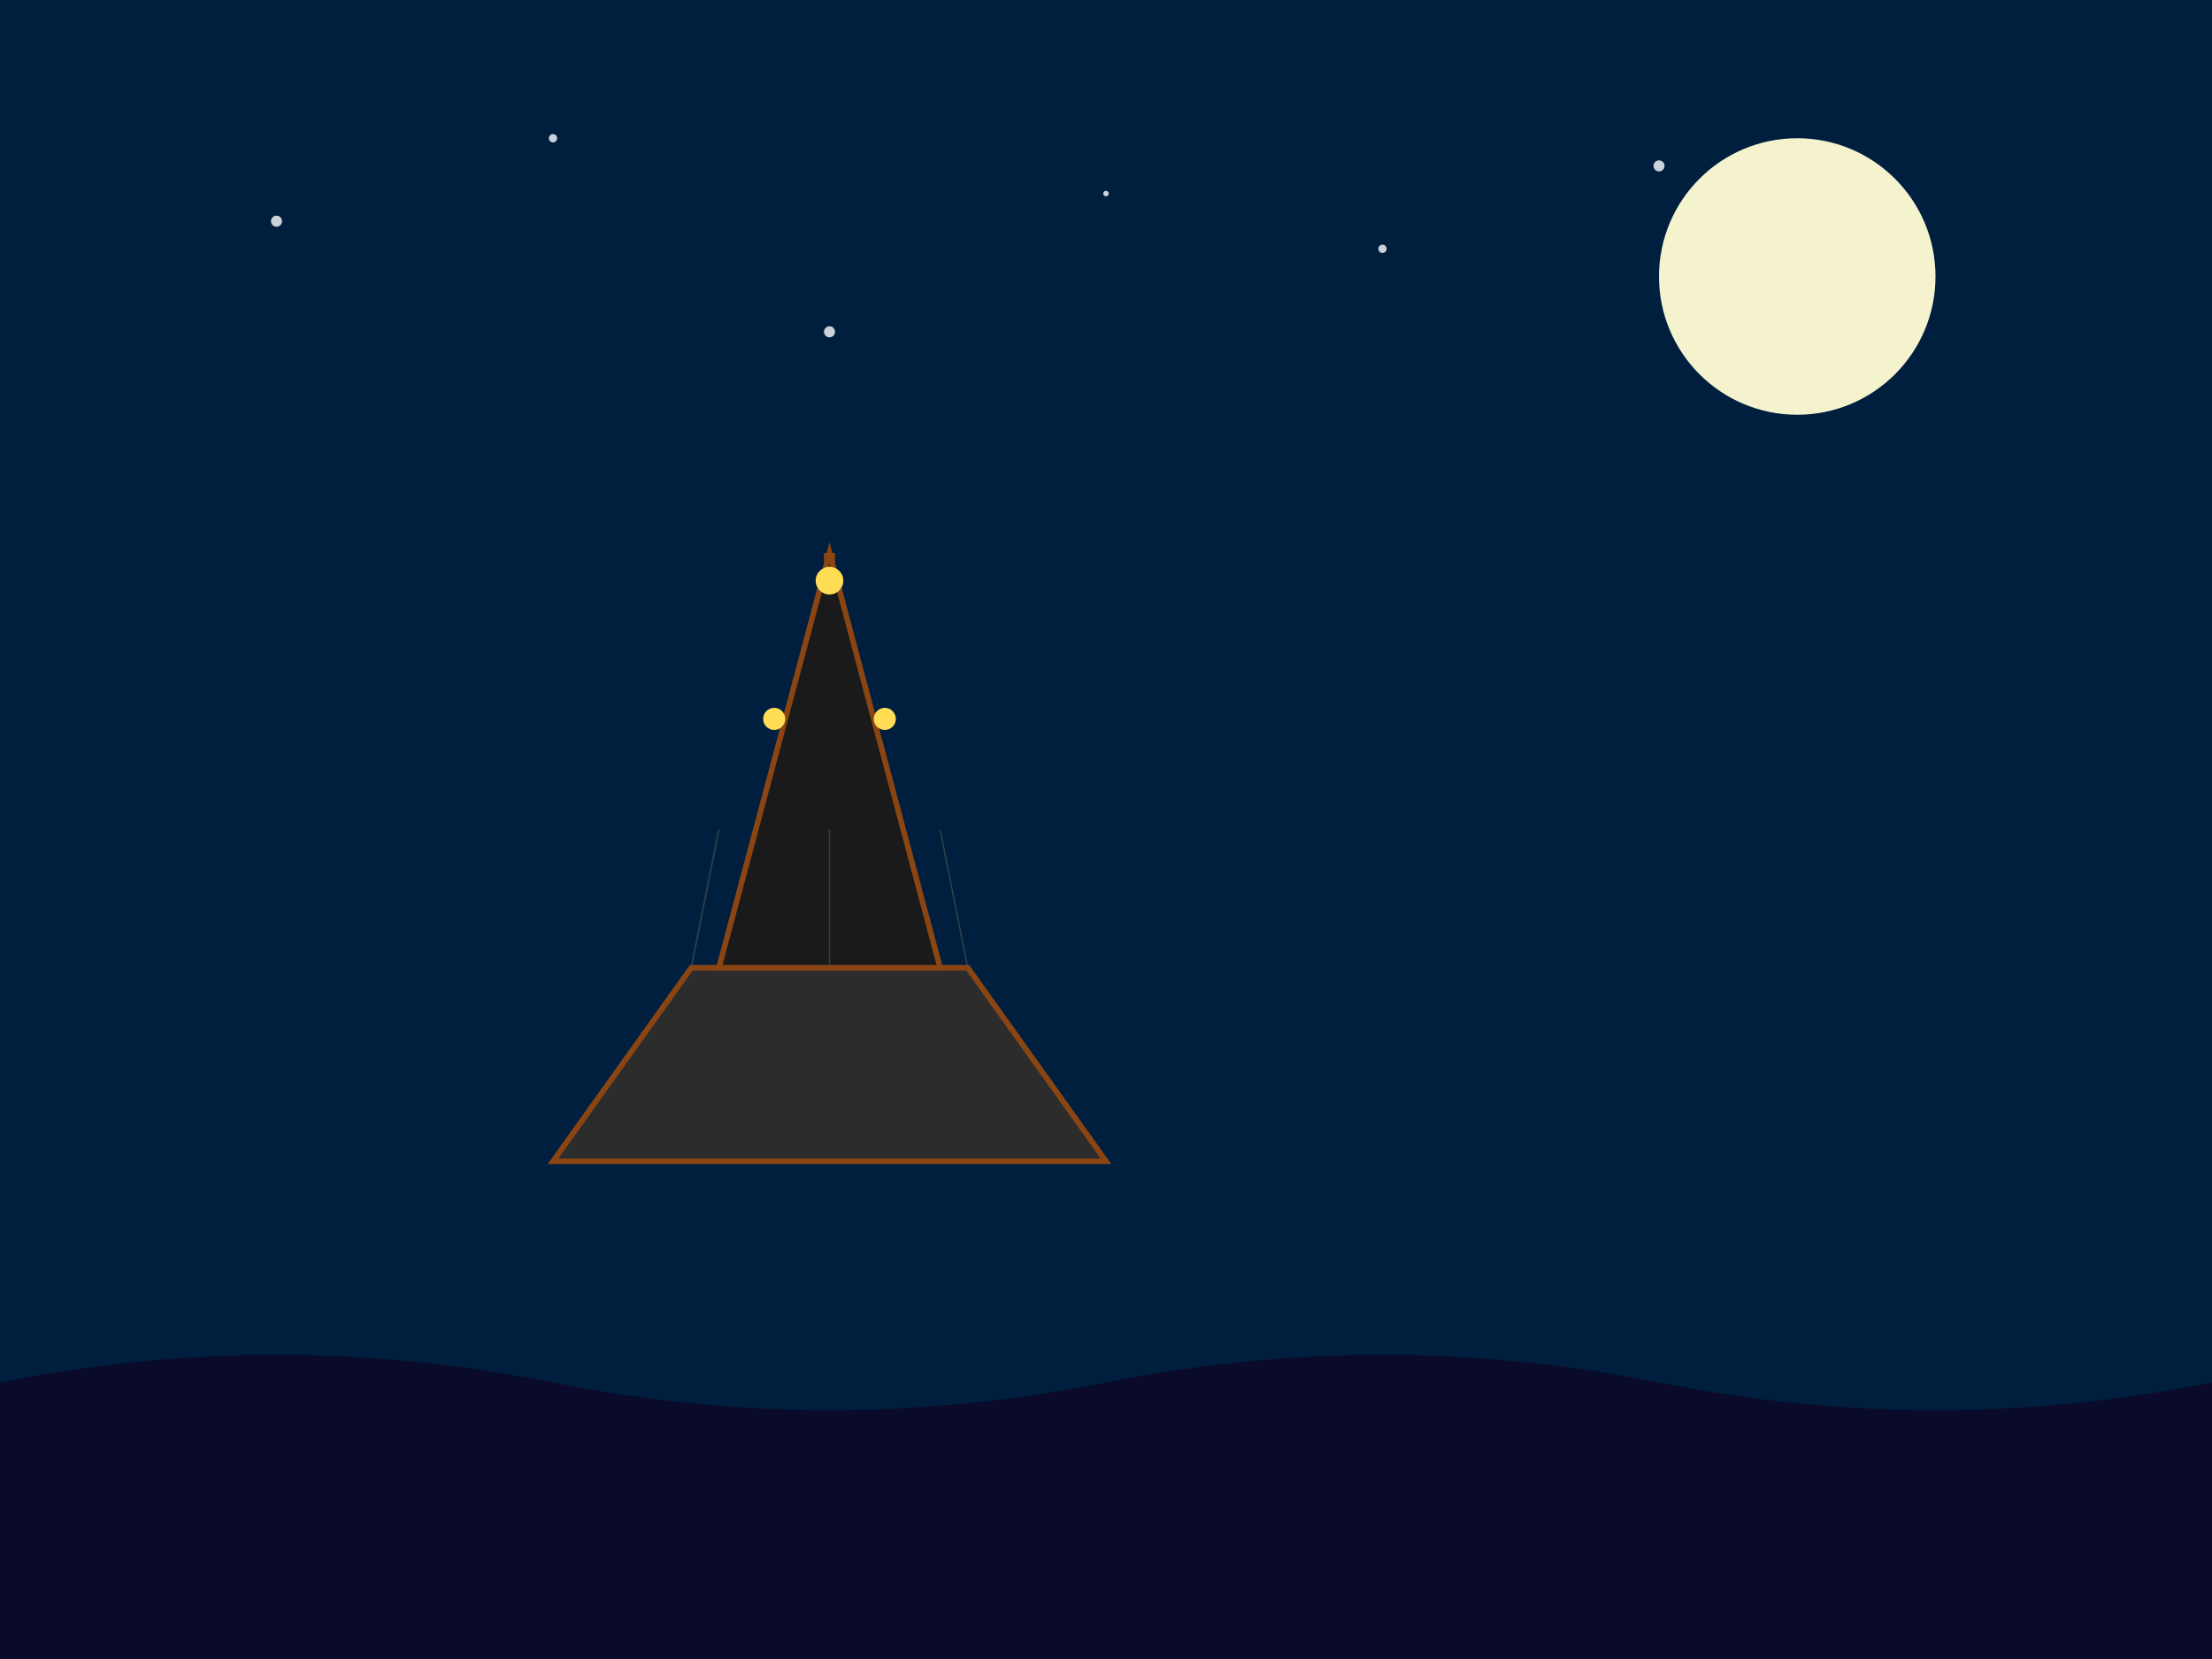
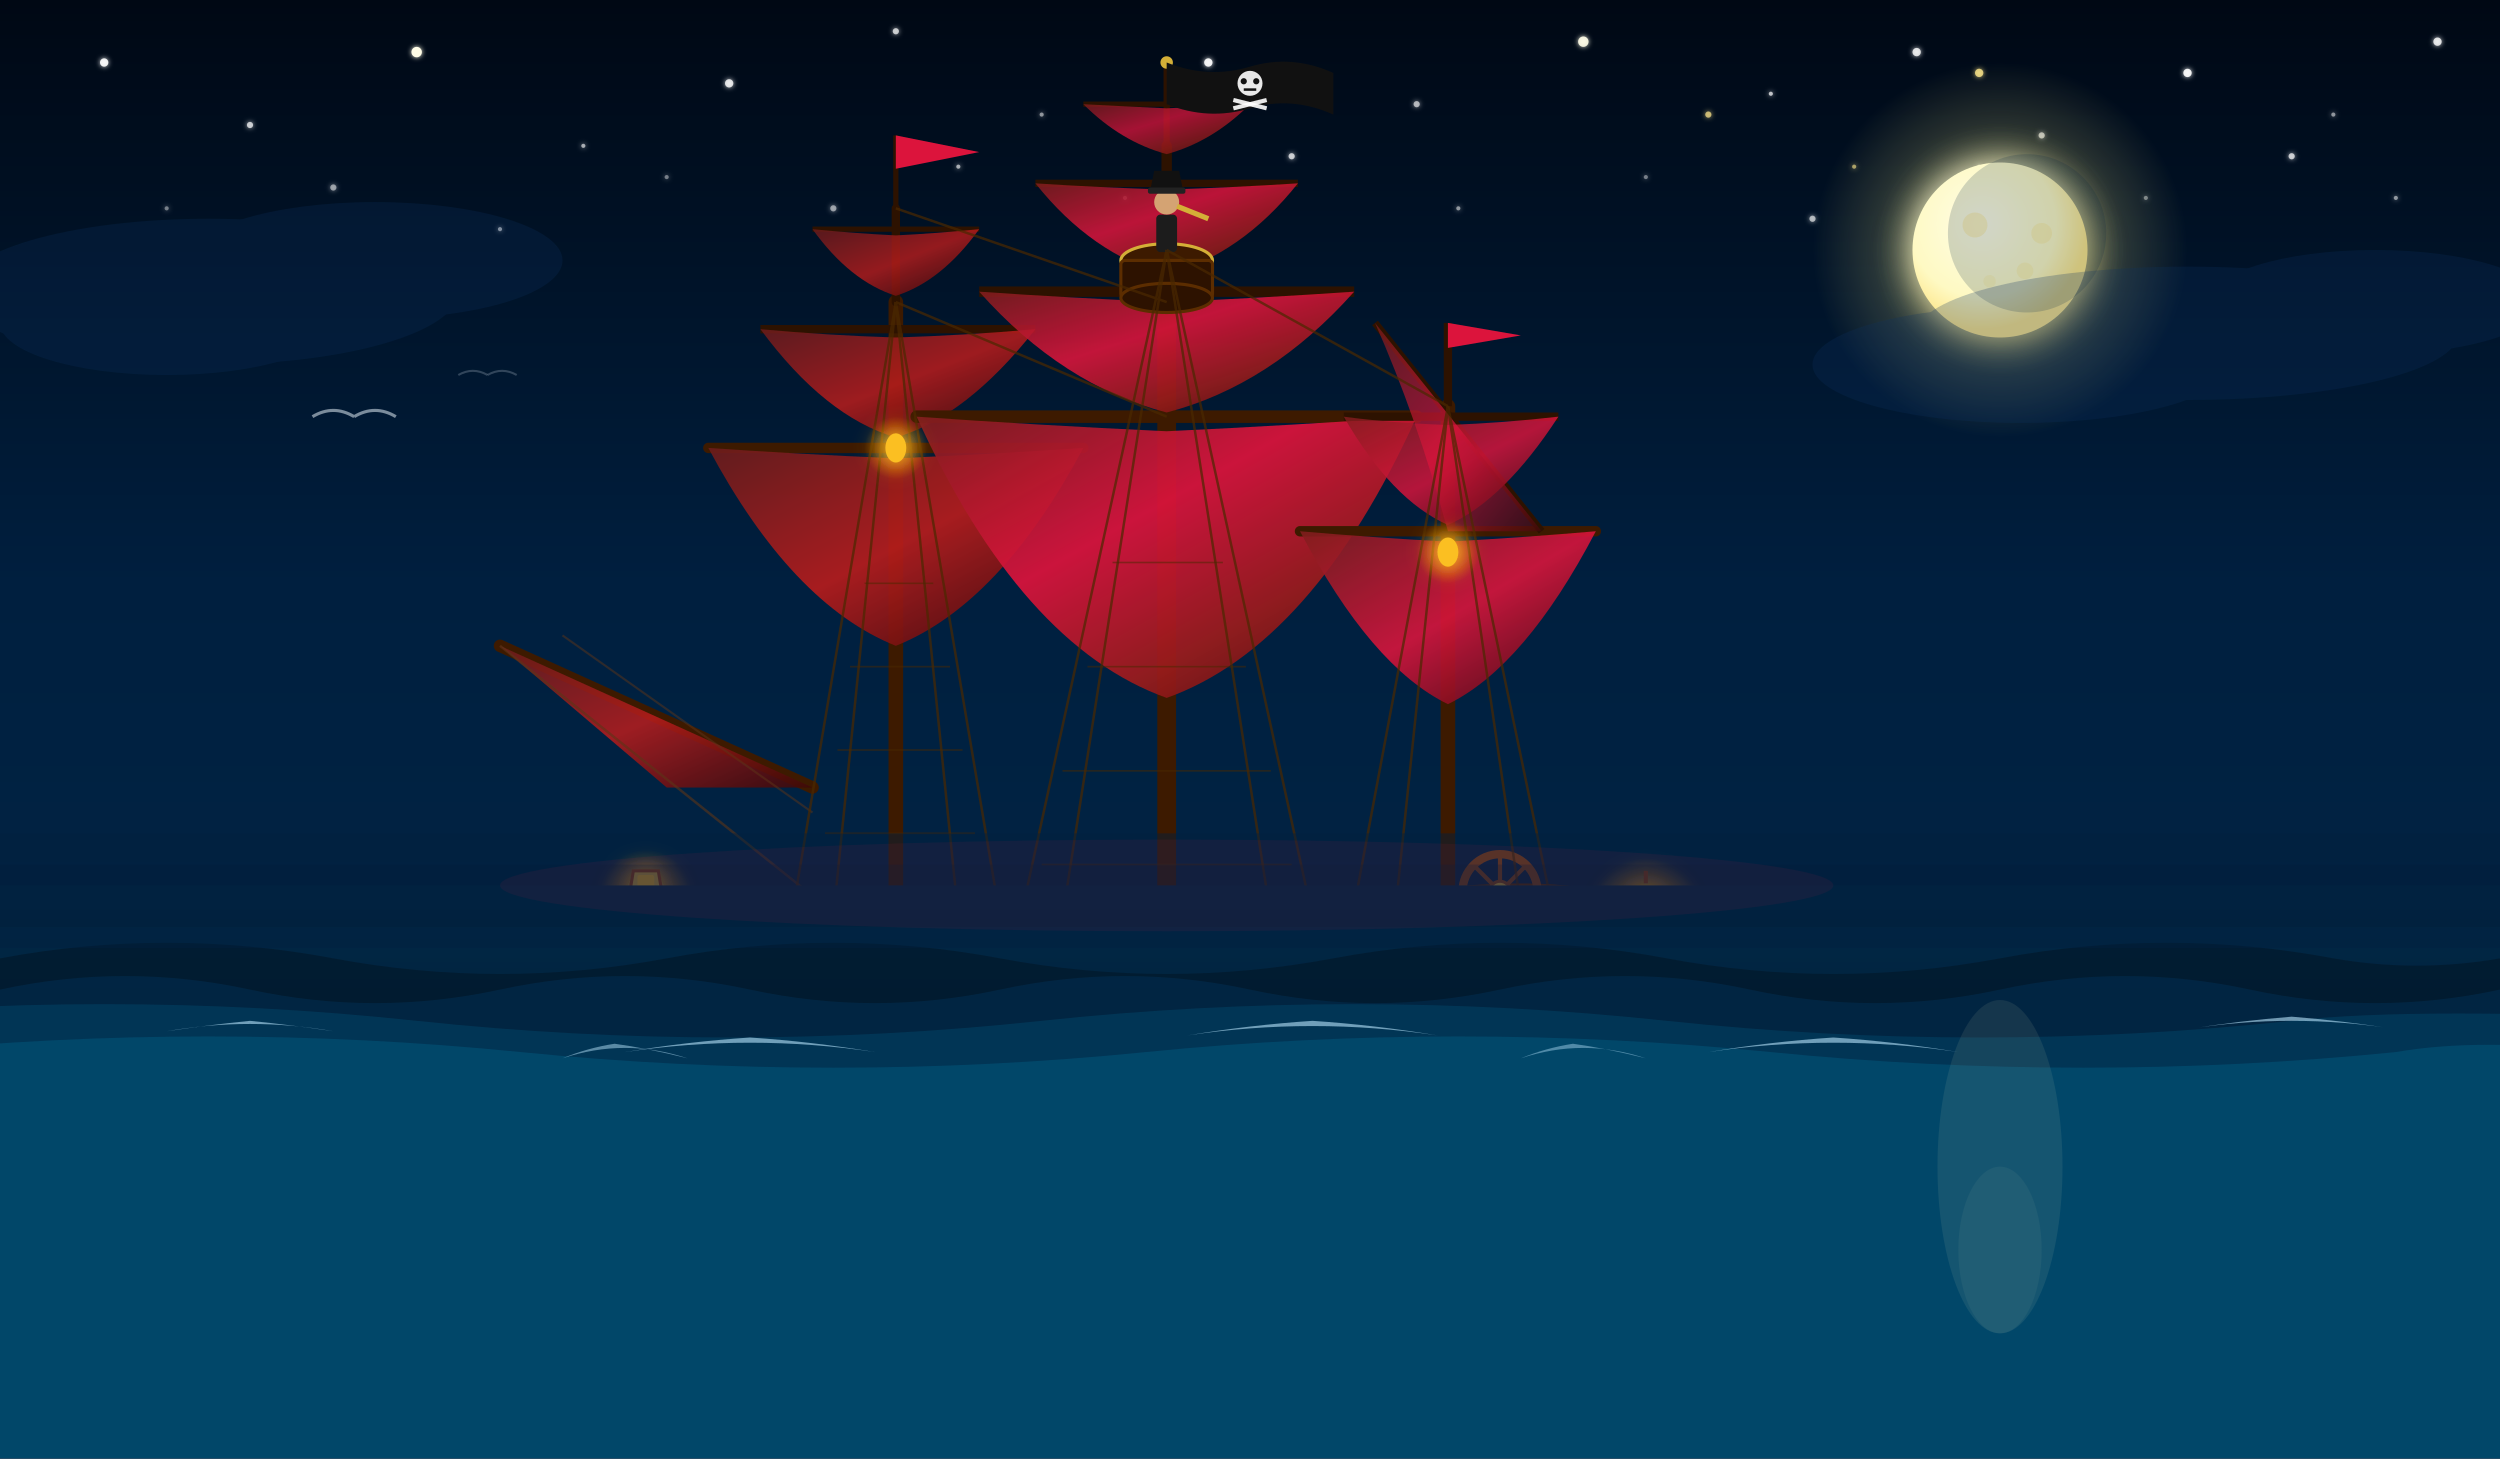
- <svg xmlns="http://www.w3.org/2000/svg" viewBox="0 0 800 600">
-   <rect width="800" height="600" fill="#001f3f" />
-   <circle cx="650" cy="100" r="50" fill="#f5f3ce" />
-   <g fill="#fff" opacity="0.8">
-     <circle cx="100" cy="80" r="2" />
-     <circle cx="200" cy="50" r="1.5" />
-     <circle cx="300" cy="120" r="2" />
-     <circle cx="400" cy="70" r="1" />
-     <circle cx="500" cy="90" r="1.5" />
-     <circle cx="600" cy="60" r="2" />
-   </g>
-   <path d="M0 500 Q100 480 200 500 T400 500 T600 500 T800 500 V600 H0 Z" fill="#0a0a2a" />
-   <path d="M200 420 L250 350 L350 350 L400 420 Z" fill="#2c2c2c" stroke="#8b4513" stroke-width="2" />
-   <line x1="300" y1="350" x2="300" y2="200" stroke="#8b4513" stroke-width="4" />
-   <polygon points="300,200 260,350 340,350" fill="#1a1a1a" stroke="#8b4513" stroke-width="2" />
-   <circle cx="300" cy="210" r="5" fill="#ffdd55" />
-   <circle cx="280" cy="260" r="4" fill="#ffdd55" />
-   <circle cx="320" cy="260" r="4" fill="#ffdd55" />
-   <g stroke="#555" stroke-width="0.5" opacity="0.6">
-     <line x1="250" y1="350" x2="260" y2="300" />
-     <line x1="350" y1="350" x2="340" y2="300" />
-     <line x1="300" y1="350" x2="300" y2="300" />
-   </g>
+ <svg xmlns="http://www.w3.org/2000/svg" viewBox="0 0 1200 700" style="width:100%;height:100%;">
+   <defs>
+     <linearGradient id="skyGrad" x1="0" y1="0" x2="0" y2="1">
+       <stop offset="0%" stop-color="#000814" />
+       <stop offset="40%" stop-color="#001f3f" />
+       <stop offset="100%" stop-color="#022b4a" />
+     </linearGradient>
+     <linearGradient id="oceanGrad" x1="0" y1="0" x2="0" y2="1">
+       <stop offset="0%" stop-color="#012a4a" />
+       <stop offset="60%" stop-color="#011627" />
+       <stop offset="100%" stop-color="#000d1a" />
+     </linearGradient>
+     <radialGradient id="moonGlow" cx="50%" cy="50%" r="50%">
+       <stop offset="0%" stop-color="#fff9c4" stop-opacity="1" />
+       <stop offset="50%" stop-color="#fef08a" stop-opacity="0.8" />
+       <stop offset="100%" stop-color="#fef08a" stop-opacity="0" />
+     </radialGradient>
+     <radialGradient id="moonSurface" cx="40%" cy="35%" r="60%">
+       <stop offset="0%" stop-color="#fffde7" />
+       <stop offset="70%" stop-color="#fef9c3" />
+       <stop offset="100%" stop-color="#fde68a" />
+     </radialGradient>
+     <radialGradient id="lanternGlow" cx="50%" cy="50%" r="50%">
+       <stop offset="0%" stop-color="#fbbf24" stop-opacity="1" />
+       <stop offset="60%" stop-color="#f59e0b" stop-opacity="0.5" />
+       <stop offset="100%" stop-color="#f59e0b" stop-opacity="0" />
+     </radialGradient>
+     <linearGradient id="hullGrad" x1="0" y1="0" x2="1" y2="0">
+       <stop offset="0%" stop-color="#1a0a00" />
+       <stop offset="30%" stop-color="#3d1a00" />
+       <stop offset="60%" stop-color="#2d1200" />
+       <stop offset="100%" stop-color="#1a0800" />
+     </linearGradient>
+     <linearGradient id="deckGrad" x1="0" y1="0" x2="0" y2="1">
+       <stop offset="0%" stop-color="#4a2200" />
+       <stop offset="100%" stop-color="#2d1200" />
+     </linearGradient>
+     <linearGradient id="sailMain" x1="0" y1="0" x2="1" y2="1">
+       <stop offset="0%" stop-color="#7f1d1d" />
+       <stop offset="40%" stop-color="#dc143c" />
+       <stop offset="70%" stop-color="#991b1b" />
+       <stop offset="100%" stop-color="#450a0a" />
+     </linearGradient>
+     <linearGradient id="sailFore" x1="0" y1="0" x2="1" y2="1">
+       <stop offset="0%" stop-color="#6b1c1c" />
+       <stop offset="50%" stop-color="#b91c1c" />
+       <stop offset="100%" stop-color="#3d0808" />
+     </linearGradient>
+     <linearGradient id="sailMizzen" x1="0" y1="0" x2="1" y2="1">
+       <stop offset="0%" stop-color="#7f1d1d" />
+       <stop offset="50%" stop-color="#dc143c" />
+       <stop offset="100%" stop-color="#450a0a" />
+     </linearGradient>
+     <linearGradient id="foamGrad" x1="0" y1="0" x2="0" y2="1">
+       <stop offset="0%" stop-color="#e0f2fe" stop-opacity="0.8" />
+       <stop offset="100%" stop-color="#bae6fd" stop-opacity="0" />
+     </linearGradient>
+     <linearGradient id="cannonGrad" x1="0" y1="0" x2="0" y2="1">
+       <stop offset="0%" stop-color="#4b5563" />
+       <stop offset="50%" stop-color="#1f2937" />
+       <stop offset="100%" stop-color="#111827" />
+     </linearGradient>
+     <linearGradient id="reflectionGrad" x1="0" y1="0" x2="0" y2="1">
+       <stop offset="0%" stop-color="#dc143c" stop-opacity="0.25" />
+       <stop offset="100%" stop-color="#dc143c" stop-opacity="0" />
+     </linearGradient>
+     <clipPath id="oceanClip">
+       <rect x="0" y="420" width="1200" height="280" />
+     </clipPath>
+     <filter id="shadowFilter" x="-10%" y="-10%" width="120%" height="130%">
+       <feDropShadow dx="4" dy="8" stdDeviation="6" flood-color="#000" flood-opacity="0.7" />
+     </filter>
+     <filter id="glowFilter" x="-50%" y="-50%" width="200%" height="200%">
+       <feGaussianBlur in="SourceGraphic" stdDeviation="4" result="blur" />
+       <feMerge>
+         <feMergeNode in="blur" />
+         <feMergeNode in="SourceGraphic" />
+       </feMerge>
+     </filter>
+     <filter id="moonFilter" x="-40%" y="-40%" width="180%" height="180%">
+       <feGaussianBlur in="SourceGraphic" stdDeviation="8" result="blur" />
+       <feMerge>
+         <feMergeNode in="blur" />
+         <feMergeNode in="SourceGraphic" />
+       </feMerge>
+     </filter>
+     <filter id="starGlow">
+       <feGaussianBlur stdDeviation="1.2" result="blur" />
+       <feMerge>
+         <feMergeNode in="blur" />
+         <feMergeNode in="SourceGraphic" />
+       </feMerge>
+     </filter>
+     <filter id="smokeFilter">
+       <feTurbulence type="turbulence" baseFrequency="0.05" numOctaves="3" result="noise" />
+       <feDisplacementMap in="SourceGraphic" in2="noise" scale="8" xChannelSelector="R" yChannelSelector="G" />
+     </filter>
+   </defs>
+   <rect width="1200" height="700" fill="url(#skyGrad)" />
+   <g id="stars" filter="url(#starGlow)">
+     <circle cx="50" cy="30" r="2" fill="#fff" opacity="0.9">
+       <animate attributeName="opacity" values="0.9;0.3;0.9" dur="2.1s" repeatCount="indefinite" />
+     </circle>
+     <circle cx="120" cy="60" r="1.5" fill="#fff" opacity="0.7">
+       <animate attributeName="opacity" values="0.7;0.2;0.7" dur="3.4s" repeatCount="indefinite" />
+     </circle>
+     <circle cx="200" cy="25" r="2.5" fill="#fffde7" opacity="1">
+       <animate attributeName="opacity" values="1;0.4;1" dur="1.8s" repeatCount="indefinite" />
+     </circle>
+     <circle cx="280" cy="70" r="1" fill="#fff" opacity="0.6">
+       <animate attributeName="opacity" values="0.6;0.1;0.6" dur="4.2s" repeatCount="indefinite" />
+     </circle>
+     <circle cx="350" cy="40" r="2" fill="#fff" opacity="0.8">
+       <animate attributeName="opacity" values="0.8;0.3;0.8" dur="2.7s" repeatCount="indefinite" />
+     </circle>
+     <circle cx="430" cy="15" r="1.5" fill="#fff" opacity="0.7" />
+     <circle cx="500" cy="55" r="1" fill="#fff" opacity="0.5">
+       <animate attributeName="opacity" values="0.5;0.9;0.5" dur="3.1s" repeatCount="indefinite" />
+     </circle>
+     <circle cx="580" cy="30" r="2" fill="#fff" opacity="0.9" />
+     <circle cx="680" cy="50" r="1.5" fill="#fff" opacity="0.6" />
+     <circle cx="760" cy="20" r="2.5" fill="#fffde7" opacity="0.9">
+       <animate attributeName="opacity" values="0.9;0.5;0.9" dur="2.3s" repeatCount="indefinite" />
+     </circle>
+     <circle cx="850" cy="45" r="1" fill="#fff" opacity="0.7" />
+     <circle cx="920" cy="25" r="2" fill="#fff" opacity="0.8" />
+     <circle cx="980" cy="65" r="1.5" fill="#fff" opacity="0.6" />
+     <circle cx="1050" cy="35" r="2" fill="#fff" opacity="0.9" />
+     <circle cx="1120" cy="55" r="1" fill="#fff" opacity="0.5" />
+     <circle cx="1170" cy="20" r="2" fill="#fff" opacity="0.8" />
+     <circle cx="80" cy="100" r="1" fill="#fff" opacity="0.4" />
+     <circle cx="160" cy="90" r="1.5" fill="#fff" opacity="0.5" />
+     <circle cx="240" cy="110" r="1" fill="#fff" opacity="0.6" />
+     <circle cx="320" cy="85" r="1" fill="#fff" opacity="0.4" />
+     <circle cx="400" cy="100" r="1.5" fill="#fff" opacity="0.5" />
+     <circle cx="460" cy="80" r="1" fill="#fff" opacity="0.6" />
+     <circle cx="540" cy="95" r="1" fill="#fff" opacity="0.4" />
+     <circle cx="620" cy="75" r="1.5" fill="#fff" opacity="0.7" />
+     <circle cx="700" cy="100" r="1" fill="#fff" opacity="0.5" />
+     <circle cx="790" cy="85" r="1" fill="#fff" opacity="0.4" />
+     <circle cx="870" cy="105" r="1.5" fill="#fff" opacity="0.6" />
+     <circle cx="950" cy="80" r="1" fill="#fff" opacity="0.5" />
+     <circle cx="1030" cy="95" r="1" fill="#fff" opacity="0.4" />
+     <circle cx="1100" cy="75" r="1.5" fill="#fff" opacity="0.7" />
+     <circle cx="1150" cy="95" r="1" fill="#fff" opacity="0.5" />
+     <circle cx="820" cy="55" r="1.5" fill="#fde68a" opacity="0.7">
+       <animate attributeName="opacity" values="0.7;1;0.7" dur="2s" repeatCount="indefinite" />
+     </circle>
+     <circle cx="890" cy="80" r="1" fill="#fde68a" opacity="0.6" />
+     <circle cx="950" cy="35" r="2" fill="#fde68a" opacity="0.8">
+       <animate attributeName="opacity" values="0.8;0.4;0.8" dur="3s" repeatCount="indefinite" />
+     </circle>
+     <line x1="300" y1="50" x2="380" y2="80" stroke="#fff" stroke-width="1.5" opacity="0">
+       <animate attributeName="opacity" values="0;0;0;0;0;1;0" dur="8s" repeatCount="indefinite" />
+       <animate attributeName="x1" values="300;350" dur="8s" repeatCount="indefinite" />
+       <animate attributeName="x2" values="380;430" dur="8s" repeatCount="indefinite" />
+     </line>
+   </g>
+   <g id="moon">
+     <circle cx="960" cy="120" r="90" fill="url(#moonGlow)" opacity="0.3">
+       <animate attributeName="opacity" values="0.3;0.5;0.3" dur="5s" repeatCount="indefinite" />
+     </circle>
+     <circle cx="960" cy="120" r="60" fill="url(#moonGlow)" opacity="0.2">
+       <animate attributeName="opacity" values="0.2;0.4;0.2" dur="4s" repeatCount="indefinite" />
+     </circle>
+     <circle cx="960" cy="120" r="42" fill="url(#moonSurface)" filter="url(#moonFilter)" />
+     <circle cx="948" cy="108" r="6" fill="#fde68a" opacity="0.4" />
+     <circle cx="972" cy="130" r="4" fill="#fde68a" opacity="0.3" />
+     <circle cx="955" cy="135" r="3" fill="#fde68a" opacity="0.25" />
+     <circle cx="980" cy="112" r="5" fill="#fde68a" opacity="0.35" />
+     <circle cx="973" cy="112" r="38" fill="#001f3f" opacity="0.18" />
+   </g>
+   <g opacity="0.25" fill="#0a3060">
+     <ellipse cx="100" cy="140" rx="120" ry="35" />
+     <ellipse cx="180" cy="125" rx="90" ry="28" />
+     <ellipse cx="80" cy="155" rx="80" ry="25" />
+     <ellipse cx="1050" cy="160" rx="130" ry="32" />
+     <ellipse cx="1140" cy="145" rx="80" ry="25" />
+     <ellipse cx="970" cy="175" rx="100" ry="28" />
+   </g>
+   <g id="shipGroup">
+     <animateTransform attributeName="transform" type="translate" values="0,0; 0,-6; 0,4; 0,-4; 0,0" dur="5s" repeatCount="indefinite" calcMode="spline" keySplines="0.4 0 0.6 1; 0.4 0 0.6 1; 0.4 0 0.6 1; 0.4 0 0.6 1" />
+     <line x1="390" y1="378" x2="240" y2="310" stroke="#3d1a00" stroke-width="6" stroke-linecap="round" />
+     <polygon points="240,310 320,378 390,378" fill="url(#sailFore)" opacity="0.85">
+       <animateTransform attributeName="transform" type="skewX" values="0;3;0;-2;0" dur="3.2s" repeatCount="indefinite" />
+     </polygon>
+     <line x1="240" y1="310" x2="390" y2="430" stroke="#5c3317" stroke-width="1.2" opacity="0.6" />
+     <line x1="270" y1="305" x2="390" y2="390" stroke="#5c3317" stroke-width="1" opacity="0.5" />
+     <path d="M300 440 Q250 445 220 460 Q190 475 200 490 L220 520 Q300 545 500 548 Q680 548 760 530 L780 510 Q790 495 775 480 Q760 465 730 455 Q700 445 650 440 Z" fill="url(#hullGrad)" stroke="#5c2d00" stroke-width="2" filter="url(#shadowFilter)" />
+     <g stroke="#1a0800" stroke-width="1.2" opacity="0.6">
+       <path d="M215 468 Q500 458 775 468" />
+       <path d="M210 478 Q500 468 780 478" />
+       <path d="M208 488 Q500 478 782 488" />
+       <path d="M210 498 Q500 488 780 498" />
+       <path d="M215 508 Q500 500 775 508" />
+       <path d="M220 518 Q500 512 770 518" />
+     </g>
+     <path d="M220 462 Q500 452 775 462" stroke="#d4af37" stroke-width="2.5" fill="none" opacity="0.8" />
+     <g fill="#0d0600" stroke="#d4af37" stroke-width="1">
+       <rect x="270" y="472" width="22" height="14" rx="3" />
+       <rect x="315" y="470" width="22" height="14" rx="3" />
+       <rect x="360" y="470" width="22" height="14" rx="3" />
+       <rect x="405" y="470" width="22" height="14" rx="3" />
+       <rect x="450" y="470" width="22" height="14" rx="3" />
+       <rect x="495" y="470" width="22" height="14" rx="3" />
+       <rect x="545" y="470" width="22" height="14" rx="3" />
+       <rect x="590" y="470" width="22" height="14" rx="3" />
+       <rect x="635" y="470" width="22" height="14" rx="3" />
+       <rect x="678" y="472" width="22" height="14" rx="3" />
+     </g>
+     <g fill="url(#cannonGrad)" stroke="#374151" stroke-width="1">
+       <rect x="254" y="474" width="20" height="8" rx="2" />
+       <rect x="298" y="472" width="20" height="8" rx="2" />
+       <rect x="344" y="472" width="20" height="8" rx="2" />
+       <rect x="390" y="472" width="20" height="8" rx="2" />
+       <rect x="436" y="472" width="20" height="8" rx="2" />
+       <rect x="482" y="472" width="20" height="8" rx="2" />
+       <rect x="528" y="472" width="20" height="8" rx="2" />
+       <rect x="574" y="472" width="20" height="8" rx="2" />
+       <rect x="618" y="472" width="20" height="8" rx="2" />
+       <rect x="662" y="474" width="20" height="8" rx="2" />
+     </g>
+     <path d="M300 440 Q270 450 240 470 Q230 460 250 445 Q270 430 300 440 Z" fill="#d4af37" />
+     <path d="M240 465 Q225 455 215 470 Q225 480 240 475 Z" fill="#b45309" />
+     <circle cx="222" cy="468" r="3" fill="#dc143c" />
+     <path d="M760 440 Q790 445 800 460 Q810 475 800 490 L780 510" fill="#3d1a00" stroke="#d4af37" stroke-width="2" />
+     <g fill="#fbbf24" opacity="0.6">
+       <ellipse cx="765" cy="462" rx="8" ry="10" />
+       <ellipse cx="748" cy="460" rx="7" ry="9" />
+       <ellipse cx="731" cy="460" rx="7" ry="9" />
+     </g>
+     <g fill="none" stroke="#fbbf24" stroke-width="1" opacity="0.4">
+       <ellipse cx="765" cy="462" rx="8" ry="10" />
+       <ellipse cx="748" cy="460" rx="7" ry="9" />
+       <ellipse cx="731" cy="460" rx="7" ry="9" />
+     </g>
+     <path d="M295 440 Q500 428 750 440 L750 455 Q500 443 295 455 Z" fill="url(#deckGrad)" stroke="#5c2d00" stroke-width="1.5" />
+     <g stroke="#2d1200" stroke-width="1" opacity="0.5">
+       <line x1="320" y1="441" x2="320" y2="454" />
+       <line x1="360" y1="439" x2="360" y2="452" />
+       <line x1="400" y1="437" x2="400" y2="450" />
+       <line x1="440" y1="436" x2="440" y2="449" />
+       <line x1="480" y1="435" x2="480" y2="448" />
+       <line x1="520" y1="434" x2="520" y2="447" />
+       <line x1="560" y1="434" x2="560" y2="447" />
+       <line x1="600" y1="435" x2="600" y2="448" />
+       <line x1="640" y1="436" x2="640" y2="449" />
+       <line x1="680" y1="437" x2="680" y2="450" />
+       <line x1="720" y1="438" x2="720" y2="451" />
+     </g>
+     <path d="M680 428 Q750 420 780 432 L780 440 Q750 432 680 440 Z" fill="#3d1500" stroke="#5c2d00" stroke-width="1.5" />
+     <g id="helm" transform="translate(720, 428)">
+       <animateTransform attributeName="transform" type="rotate" values="0 720 428; 15 720 428; 0 720 428; -10 720 428; 0 720 428" dur="12s" repeatCount="indefinite" additive="sum" />
+       <circle cx="0" cy="0" r="18" fill="none" stroke="#8b4513" stroke-width="4" />
+       <g stroke="#8b4513" stroke-width="2">
+         <line x1="0" y1="-18" x2="0" y2="18" />
+         <line x1="-18" y1="0" x2="18" y2="0" />
+         <line x1="-13" y1="-13" x2="13" y2="13" />
+         <line x1="13" y1="-13" x2="-13" y2="13" />
+       </g>
+       <circle cx="0" cy="0" r="5" fill="#d4af37" stroke="#8b4513" stroke-width="1.5" />
+     </g>
+     <g transform="translate(350, 436)">
+       <path d="M0 0 Q-5 10 -3 20 Q-1 30 0 40" stroke="#6b7280" stroke-width="2" fill="none" stroke-dasharray="3,3" />
+       <line x1="0" y1="40" x2="0" y2="70" stroke="#4b5563" stroke-width="4" stroke-linecap="round" />
+       <line x1="-12" y1="46" x2="12" y2="46" stroke="#4b5563" stroke-width="3" stroke-linecap="round" />
+       <path d="M0 70 Q-15 80 -18 90" stroke="#4b5563" stroke-width="3.5" fill="none" stroke-linecap="round" />
+       <path d="M0 70 Q15 80 18 90" stroke="#4b5563" stroke-width="3.5" fill="none" stroke-linecap="round" />
+       <circle cx="0" cy="38" r="6" fill="none" stroke="#4b5563" stroke-width="3" />
+     </g>
+     <line x1="430" y1="440" x2="430" y2="145" stroke="#3d1a00" stroke-width="7" stroke-linecap="round" />
+     <line x1="430" y1="145" x2="430" y2="100" stroke="#2d1200" stroke-width="4" stroke-linecap="round" />
+     <line x1="430" y1="100" x2="430" y2="65" stroke="#2d1200" stroke-width="2.5" />
+     <line x1="340" y1="215" x2="520" y2="215" stroke="#3d1a00" stroke-width="5" stroke-linecap="round" />
+     <line x1="365" y1="158" x2="497" y2="158" stroke="#2d1200" stroke-width="4" />
+     <line x1="390" y1="110" x2="470" y2="110" stroke="#2d1200" stroke-width="2.5" />
+     <path d="M340 215 Q380 290 430 310 Q480 290 520 215 Q476 218 430 220 Q383 218 340 215 Z" fill="url(#sailFore)" opacity="0.9">
+       <animate attributeName="d" values="         M340 215 Q380 290 430 310 Q480 290 520 215 Q476 218 430 220 Q383 218 340 215 Z;         M340 215 Q388 295 430 312 Q472 295 520 215 Q476 218 430 222 Q383 218 340 215 Z;         M340 215 Q374 286 430 308 Q486 286 520 215 Q476 218 430 218 Q383 218 340 215 Z;         M340 215 Q380 290 430 310 Q480 290 520 215 Q476 218 430 220 Q383 218 340 215 Z" dur="3s" repeatCount="indefinite" calcMode="spline" keySplines="0.4 0 0.6 1;0.4 0 0.6 1;0.4 0 0.6 1" />
+     </path>
+     <path d="M365 158 Q396 200 430 210 Q464 200 497 158 Q463 161 430 162 Q397 161 365 158 Z" fill="url(#sailFore)" opacity="0.85">
+       <animate attributeName="d" values="         M365 158 Q396 200 430 210 Q464 200 497 158 Q463 161 430 162 Q397 161 365 158 Z;         M365 158 Q400 205 430 213 Q460 205 497 158 Q463 161 430 164 Q397 161 365 158 Z;         M365 158 Q392 196 430 208 Q468 196 497 158 Q463 161 430 160 Q397 161 365 158 Z;         M365 158 Q396 200 430 210 Q464 200 497 158 Q463 161 430 162 Q397 161 365 158 Z" dur="2.8s" repeatCount="indefinite" />
+     </path>
+     <path d="M390 110 Q408 135 430 142 Q452 135 470 110 Q450 112 430 113 Q410 112 390 110 Z" fill="url(#sailFore)" opacity="0.8">
+       <animate attributeName="d" values="         M390 110 Q408 135 430 142 Q452 135 470 110 Q450 112 430 113 Q410 112 390 110 Z;         M390 110 Q410 138 430 144 Q450 138 470 110 Q450 112 430 115 Q410 112 390 110 Z;         M390 110 Q406 132 430 140 Q454 132 470 110 Q450 112 430 111 Q410 112 390 110 Z;         M390 110 Q408 135 430 142 Q452 135 470 110 Q450 112 430 113 Q410 112 390 110 Z" dur="2.5s" repeatCount="indefinite" />
+     </path>
+     <line x1="560" y1="440" x2="560" y2="120" stroke="#3d1a00" stroke-width="9" stroke-linecap="round" />
+     <line x1="560" y1="120" x2="560" y2="70" stroke="#2d1200" stroke-width="5" stroke-linecap="round" />
+     <line x1="560" y1="70" x2="560" y2="30" stroke="#2d1200" stroke-width="3" />
+     <line x1="440" y1="200" x2="680" y2="200" stroke="#3d1a00" stroke-width="6" stroke-linecap="round" />
+     <line x1="470" y1="140" x2="650" y2="140" stroke="#2d1200" stroke-width="5" />
+     <line x1="497" y1="88" x2="623" y2="88" stroke="#2d1200" stroke-width="3.5" />
+     <line x1="520" y1="50" x2="600" y2="50" stroke="#2d1200" stroke-width="2.5" />
+     <path d="M440 200 Q490 310 560 335 Q630 310 680 200 Q623 204 560 207 Q496 204 440 200 Z" fill="url(#sailMain)" opacity="0.92">
+       <animate attributeName="d" values="         M440 200 Q490 310 560 335 Q630 310 680 200 Q623 204 560 207 Q496 204 440 200 Z;         M440 200 Q498 318 560 340 Q622 318 680 200 Q623 204 560 210 Q496 204 440 200 Z;         M440 200 Q482 305 560 330 Q638 305 680 200 Q623 204 560 204 Q496 204 440 200 Z;         M440 200 Q490 310 560 335 Q630 310 680 200 Q623 204 560 207 Q496 204 440 200 Z" dur="3.5s" repeatCount="indefinite" calcMode="spline" keySplines="0.4 0 0.6 1;0.4 0 0.6 1;0.4 0 0.6 1" />
+     </path>
+     <path d="M470 140 Q510 185 560 198 Q610 185 650 140 Q606 143 560 145 Q513 143 470 140 Z" fill="url(#sailMain)" opacity="0.88">
+       <animate attributeName="d" values="         M470 140 Q510 185 560 198 Q610 185 650 140 Q606 143 560 145 Q513 143 470 140 Z;         M470 140 Q515 190 560 202 Q605 190 650 140 Q606 143 560 148 Q513 143 470 140 Z;         M470 140 Q506 181 560 195 Q614 181 650 140 Q606 143 560 142 Q513 143 470 140 Z;         M470 140 Q510 185 560 198 Q610 185 650 140 Q606 143 560 145 Q513 143 470 140 Z" dur="3.1s" repeatCount="indefinite" />
+     </path>
+     <path d="M497 88 Q524 122 560 132 Q596 122 623 88 Q592 90 560 91 Q527 90 497 88 Z" fill="url(#sailMain)" opacity="0.85">
+       <animate attributeName="d" values="         M497 88 Q524 122 560 132 Q596 122 623 88 Q592 90 560 91 Q527 90 497 88 Z;         M497 88 Q527 126 560 135 Q593 126 623 88 Q592 90 560 94 Q527 90 497 88 Z;         M497 88 Q521 119 560 129 Q599 119 623 88 Q592 90 560 88 Q527 90 497 88 Z;         M497 88 Q524 122 560 132 Q596 122 623 88 Q592 90 560 91 Q527 90 497 88 Z" dur="2.7s" repeatCount="indefinite" />
+     </path>
+     <path d="M520 50 Q538 68 560 74 Q582 68 600 50 Q581 51 560 52 Q538 51 520 50 Z" fill="url(#sailMain)" opacity="0.75">
+       <animate attributeName="d" values="         M520 50 Q538 68 560 74 Q582 68 600 50 Q581 51 560 52 Q538 51 520 50 Z;         M520 50 Q540 70 560 76 Q580 70 600 50 Q581 51 560 54 Q538 51 520 50 Z;         M520 50 Q536 66 560 72 Q584 66 600 50 Q581 51 560 50 Q538 51 520 50 Z;         M520 50 Q538 68 560 74 Q582 68 600 50 Q581 51 560 52 Q538 51 520 50 Z" dur="2.3s" repeatCount="indefinite" />
+     </path>
+     <g id="crowsNest" transform="translate(560, 125)">
+       <ellipse cx="0" cy="0" rx="22" ry="8" fill="#3d1a00" stroke="#d4af37" stroke-width="1.5" />
+       <rect x="-22" y="0" width="44" height="18" rx="2" fill="#2d1200" stroke="#5c2d00" stroke-width="1.5" />
+       <ellipse cx="0" cy="18" rx="22" ry="7" fill="#2d1200" stroke="#5c2d00" stroke-width="1.5" />
+       <rect x="-5" y="-22" width="10" height="18" rx="2" fill="#1c1c1c" />
+       <circle cx="0" cy="-28" r="6" fill="#d4a373" />
+       <path d="M-8 -33 L8 -33 L6 -43 L-6 -43 Z" fill="#111" />
+       <rect x="-9" y="-35" width="18" height="3" rx="1" fill="#222" />
+       <line x1="5" y1="-26" x2="20" y2="-20" stroke="#d4af37" stroke-width="2.5" />
+     </g>
+     <line x1="695" y1="435" x2="695" y2="195" stroke="#3d1a00" stroke-width="7" stroke-linecap="round" />
+     <line x1="695" y1="195" x2="695" y2="155" stroke="#2d1200" stroke-width="4" />
+     <line x1="624" y1="255" x2="766" y2="255" stroke="#3d1a00" stroke-width="5" stroke-linecap="round" />
+     <line x1="645" y1="200" x2="748" y2="200" stroke="#2d1200" stroke-width="4" />
+     <line x1="660" y1="155" x2="740" y2="255" stroke="#2d1200" stroke-width="3.5" />
+     <path d="M624 255 Q658 320 695 338 Q732 320 766 255 Q731 258 695 260 Q658 258 624 255 Z" fill="url(#sailMizzen)" opacity="0.88">
+       <animate attributeName="d" values="         M624 255 Q658 320 695 338 Q732 320 766 255 Q731 258 695 260 Q658 258 624 255 Z;         M624 255 Q662 326 695 342 Q728 326 766 255 Q731 258 695 262 Q658 258 624 255 Z;         M624 255 Q654 315 695 334 Q736 315 766 255 Q731 258 695 257 Q658 258 624 255 Z;         M624 255 Q658 320 695 338 Q732 320 766 255 Q731 258 695 260 Q658 258 624 255 Z" dur="3.3s" repeatCount="indefinite" />
+     </path>
+     <path d="M645 200 Q668 240 695 252 Q722 240 748 200 Q722 203 695 204 Q667 203 645 200 Z" fill="url(#sailMizzen)" opacity="0.82">
+       <animate attributeName="d" values="         M645 200 Q668 240 695 252 Q722 240 748 200 Q722 203 695 204 Q667 203 645 200 Z;         M645 200 Q671 244 695 255 Q719 244 748 200 Q722 203 695 207 Q667 203 645 200 Z;         M645 200 Q665 237 695 249 Q725 237 748 200 Q722 203 695 201 Q667 203 645 200 Z;         M645 200 Q668 240 695 252 Q722 240 748 200 Q722 203 695 204 Q667 203 645 200 Z" dur="2.9s" repeatCount="indefinite" />
+     </path>
+     <path d="M660 155 Q680 200 695 255 L740 255 Z" fill="url(#sailMizzen)" opacity="0.7">
+       <animate attributeName="d" values="         M660 155 Q680 200 695 255 L740 255 Z;         M660 155 Q684 204 695 258 L740 255 Z;         M660 155 Q676 197 695 252 L740 255 Z;         M660 155 Q680 200 695 255 L740 255 Z" dur="2.6s" repeatCount="indefinite" />
+     </path>
+     <g stroke="#4a2800" stroke-width="1.2" opacity="0.7">
+       <line x1="430" y1="145" x2="380" y2="440" />
+       <line x1="430" y1="145" x2="400" y2="440" />
+       <line x1="430" y1="145" x2="460" y2="440" />
+       <line x1="430" y1="145" x2="480" y2="440" />
+       <line x1="560" y1="120" x2="490" y2="440" />
+       <line x1="560" y1="120" x2="510" y2="440" />
+       <line x1="560" y1="120" x2="610" y2="440" />
+       <line x1="560" y1="120" x2="630" y2="440" />
+       <line x1="695" y1="195" x2="650" y2="435" />
+       <line x1="695" y1="195" x2="670" y2="435" />
+       <line x1="695" y1="195" x2="730" y2="435" />
+       <line x1="695" y1="195" x2="745" y2="435" />
+       <line x1="430" y1="145" x2="560" y2="200" />
+       <line x1="560" y1="120" x2="695" y2="195" />
+       <line x1="430" y1="100" x2="560" y2="145" />
+     </g>
+     <g stroke="#4a2800" stroke-width="0.8" opacity="0.5">
+       <line x1="415" y1="280" x2="448" y2="280" />
+       <line x1="408" y1="320" x2="456" y2="320" />
+       <line x1="402" y1="360" x2="462" y2="360" />
+       <line x1="396" y1="400" x2="468" y2="400" />
+       <line x1="534" y1="270" x2="587" y2="270" />
+       <line x1="522" y1="320" x2="598" y2="320" />
+       <line x1="510" y1="370" x2="610" y2="370" />
+       <line x1="500" y1="415" x2="620" y2="415" />
+     </g>
+     <g transform="translate(560, 30)">
+       <circle cx="0" cy="0" r="3" fill="#d4af37" />
+       <path id="flagPath" d="M0 0 Q20 8 40 2 Q60 -4 80 5 L80 25 Q60 16 40 22 Q20 28 0 20 Z" fill="#111111">
+         <animate attributeName="d" values="           M0 0 Q20 8 40 2 Q60 -4 80 5 L80 25 Q60 16 40 22 Q20 28 0 20 Z;           M0 0 Q20 -5 40 3 Q60 10 80 2 L80 22 Q60 30 40 23 Q20 15 0 20 Z;           M0 0 Q20 10 40 0 Q60 -8 80 6 L80 26 Q60 14 40 20 Q20 30 0 20 Z;           M0 0 Q20 8 40 2 Q60 -4 80 5 L80 25 Q60 16 40 22 Q20 28 0 20 Z" dur="2s" repeatCount="indefinite" />
+       </path>
+       <circle cx="40" cy="10" r="6" fill="#fff" opacity="0.9" />
+       <circle cx="37" cy="9" r="1.5" fill="#111" />
+       <circle cx="43" cy="9" r="1.5" fill="#111" />
+       <path d="M37 13 L43 13" stroke="#111" stroke-width="1.2" fill="none" />
+       <line x1="32" y1="18" x2="48" y2="22" stroke="#fff" stroke-width="2" opacity="0.9" />
+       <line x1="48" y1="18" x2="32" y2="22" stroke="#fff" stroke-width="2" opacity="0.9" />
+     </g>
+     <g transform="translate(430, 65)">
+       <path d="M0 0 L40 8 L0 16 Z" fill="#dc143c">
+         <animate attributeName="d" values="           M0 0 L40 8 L0 16 Z;           M0 0 Q20 3 40 10 L0 16 Z;           M0 0 Q20 12 40 6 L0 16 Z;           M0 0 L40 8 L0 16 Z" dur="1.8s" repeatCount="indefinite" />
+       </path>
+     </g>
+     <g transform="translate(695, 155)">
+       <path d="M0 0 L35 6 L0 12 Z" fill="#dc143c">
+         <animate attributeName="d" values="           M0 0 L35 6 L0 12 Z;           M0 0 Q18 2 35 8 L0 12 Z;           M0 0 Q18 10 35 4 L0 12 Z;           M0 0 L35 6 L0 12 Z" dur="1.6s" repeatCount="indefinite" />
+       </path>
+     </g>
+     <g id="sternLantern" transform="translate(790, 440)" filter="url(#glowFilter)">
+       <circle cx="0" cy="0" r="28" fill="url(#lanternGlow)" opacity="0.6">
+         <animate attributeName="opacity" values="0.6;1;0.4;0.9;0.6" dur="1.7s" repeatCount="indefinite" />
+       </circle>
+       <path d="M-7 -14 L7 -14 L10 0 L7 14 L-7 14 L-10 0 Z" fill="#d4af37" stroke="#92400e" stroke-width="1.5" />
+       <rect x="-5" y="-12" width="10" height="24" rx="1" fill="#fbbf24" opacity="0.8">
+         <animate attributeName="opacity" values="0.8;1;0.5;1;0.8" dur="1.7s" repeatCount="indefinite" />
+       </rect>
+       <line x1="0" y1="-16" x2="0" y2="-22" stroke="#92400e" stroke-width="2" />
+     </g>
+     <g transform="translate(310, 430)" filter="url(#glowFilter)">
+       <circle cx="0" cy="0" r="22" fill="url(#lanternGlow)" opacity="0.5">
+         <animate attributeName="opacity" values="0.5;0.9;0.3;0.8;0.5" dur="2.1s" repeatCount="indefinite" />
+       </circle>
+       <path d="M-6 -12 L6 -12 L8 0 L6 12 L-6 12 L-8 0 Z" fill="#d4af37" stroke="#92400e" stroke-width="1.5" />
+       <rect x="-4" y="-10" width="8" height="20" rx="1" fill="#fbbf24" opacity="0.8">
+         <animate attributeName="opacity" values="0.8;1;0.5;1;0.8" dur="2.1s" repeatCount="indefinite" />
+       </rect>
+     </g>
+     <g transform="translate(430, 215)" filter="url(#glowFilter)">
+       <circle cx="0" cy="0" r="15" fill="url(#lanternGlow)" opacity="0.5">
+         <animate attributeName="opacity" values="0.5;0.9;0.3;0.7;0.5" dur="1.9s" repeatCount="indefinite" />
+       </circle>
+       <ellipse cx="0" cy="0" rx="5" ry="7" fill="#fbbf24" />
+     </g>
+     <g transform="translate(695, 265)" filter="url(#glowFilter)">
+       <circle cx="0" cy="0" r="15" fill="url(#lanternGlow)" opacity="0.5">
+         <animate attributeName="opacity" values="0.5;0.8;0.4;0.9;0.5" dur="2.3s" repeatCount="indefinite" />
+       </circle>
+       <ellipse cx="0" cy="0" rx="5" ry="7" fill="#fbbf24" />
+     </g>
+     <g fill="none" stroke="#5c3317" stroke-width="1.5" opacity="0.7">
+       <ellipse cx="480" cy="438" rx="10" ry="5" />
+       <ellipse cx="480" cy="436" rx="7" ry="3.5" />
+       <ellipse cx="620" cy="438" rx="10" ry="5" />
+       <ellipse cx="620" cy="436" rx="7" ry="3.5" />
+     </g>
+     <ellipse cx="560" cy="510" rx="180" ry="25" fill="url(#reflectionGrad)" opacity="0.35">
+       <animate attributeName="rx" values="180;160;185;170;180" dur="4s" repeatCount="indefinite" />
+       <animate attributeName="opacity" values="0.35;0.5;0.25;0.4;0.35" dur="4s" repeatCount="indefinite" />
+     </ellipse>
+     <ellipse cx="430" cy="505" rx="80" ry="12" fill="url(#reflectionGrad)" opacity="0.2">
+       <animate attributeName="opacity" values="0.2;0.35;0.15;0.3;0.2" dur="3.5s" repeatCount="indefinite" />
+     </ellipse>
+   </g>
+   <rect x="0" y="425" width="1200" height="275" fill="url(#oceanGrad)" />
+   <g opacity="0.6">
+     <path d="M0 460 Q80 445 160 460 Q240 475 320 460 Q400 445 480 460 Q560 475 640 460 Q720 445 800 460 Q880 475 960 460 Q1040 445 1120 460 Q1160 467 1200 460 V700 H0 Z" fill="#011627">
+       <animate attributeName="d" values="         M0 460 Q80 445 160 460 Q240 475 320 460 Q400 445 480 460 Q560 475 640 460 Q720 445 800 460 Q880 475 960 460 Q1040 445 1120 460 Q1160 467 1200 460 V700 H0 Z;         M0 465 Q80 450 160 465 Q240 480 320 465 Q400 450 480 465 Q560 480 640 465 Q720 450 800 465 Q880 480 960 465 Q1040 450 1120 465 Q1160 472 1200 465 V700 H0 Z;         M0 460 Q80 445 160 460 Q240 475 320 460 Q400 445 480 460 Q560 475 640 460 Q720 445 800 460 Q880 475 960 460 Q1040 445 1120 460 Q1160 467 1200 460 V700 H0 Z" dur="7s" repeatCount="indefinite" />
+       <animateTransform attributeName="transform" type="translate" values="0,0;-40,0;0,0" dur="7s" repeatCount="indefinite" />
+     </path>
+   </g>
+   <g opacity="0.7">
+     <path d="M0 475 Q60 462 120 475 Q180 488 240 475 Q300 462 360 475 Q420 488 480 475 Q540 462 600 475 Q660 488 720 475 Q780 462 840 475 Q900 488 960 475 Q1020 462 1080 475 Q1140 488 1200 475 V700 H0 Z" fill="#012a4a">
+       <animate attributeName="d" values="         M0 475 Q60 462 120 475 Q180 488 240 475 Q300 462 360 475 Q420 488 480 475 Q540 462 600 475 Q660 488 720 475 Q780 462 840 475 Q900 488 960 475 Q1020 462 1080 475 Q1140 488 1200 475 V700 H0 Z;         M0 480 Q60 467 120 480 Q180 493 240 480 Q300 467 360 480 Q420 493 480 480 Q540 467 600 480 Q660 493 720 480 Q780 467 840 480 Q900 493 960 480 Q1020 467 1080 480 Q1140 493 1200 480 V700 H0 Z;         M0 475 Q60 462 120 475 Q180 488 240 475 Q300 462 360 475 Q420 488 480 475 Q540 462 600 475 Q660 488 720 475 Q780 462 840 475 Q900 488 960 475 Q1020 462 1080 475 Q1140 488 1200 475 V700 H0 Z" dur="5.5s" repeatCount="indefinite" calcMode="spline" keySplines="0.4 0 0.6 1;0.4 0 0.6 1" />
+       <animateTransform attributeName="transform" type="translate" values="0,0;60,0;0,0" dur="5.5s" repeatCount="indefinite" />
+     </path>
+   </g>
+   <path d="M-100 490 Q50 474 200 490 Q350 506 500 490 Q650 474 800 490 Q950 506 1100 490 Q1160 483 1300 490 V700 H-100 Z" fill="#013a5a" opacity="0.8">
+     <animate attributeName="d" values="       M-100 490 Q50 474 200 490 Q350 506 500 490 Q650 474 800 490 Q950 506 1100 490 Q1160 483 1300 490 V700 H-100 Z;       M-100 496 Q50 480 200 496 Q350 512 500 496 Q650 480 800 496 Q950 512 1100 496 Q1160 489 1300 496 V700 H-100 Z;       M-100 490 Q50 474 200 490 Q350 506 500 490 Q650 474 800 490 Q950 506 1100 490 Q1160 483 1300 490 V700 H-100 Z" dur="4.2s" repeatCount="indefinite" calcMode="spline" keySplines="0.4 0 0.6 1;0.4 0 0.6 1" />
+     <animateTransform attributeName="transform" type="translate" values="0,0;-80,0;0,0" dur="4.2s" repeatCount="indefinite" />
+   </path>
+   <path d="M-50 505 Q100 490 250 505 Q400 520 550 505 Q700 490 850 505 Q1000 520 1150 505 Q1190 498 1250 505 V700 H-50 Z" fill="#014d70" opacity="0.75">
+     <animate attributeName="d" values="       M-50 505 Q100 490 250 505 Q400 520 550 505 Q700 490 850 505 Q1000 520 1150 505 Q1190 498 1250 505 V700 H-50 Z;       M-50 512 Q100 497 250 512 Q400 527 550 512 Q700 497 850 512 Q1000 527 1150 512 Q1190 505 1250 512 V700 H-50 Z;       M-50 505 Q100 490 250 505 Q400 520 550 505 Q700 490 850 505 Q1000 520 1150 505 Q1190 498 1250 505 V700 H-50 Z" dur="3.5s" repeatCount="indefinite" calcMode="spline" keySplines="0.4 0 0.6 1;0.4 0 0.6 1" />
+     <animateTransform attributeName="transform" type="translate" values="0,0;100,0;0,0" dur="3.5s" repeatCount="indefinite" />
+   </path>
+   <g opacity="0.6" fill="#bae6fd">
+     <path d="M80 495 Q120 488 160 495 Q140 492 120 490 Q100 492 80 495 Z">
+       <animateTransform attributeName="transform" type="translate" values="0,0;15,-2;0,0" dur="3.5s" repeatCount="indefinite" />
+     </path>
+     <path d="M300 505 Q360 496 420 505 Q390 500 360 498 Q330 500 300 505 Z">
+       <animateTransform attributeName="transform" type="translate" values="0,0;-20,3;0,0" dur="4s" repeatCount="indefinite" />
+     </path>
+     <path d="M570 497 Q630 488 690 497 Q660 492 630 490 Q600 492 570 497 Z">
+       <animateTransform attributeName="transform" type="translate" values="0,0;18,-2;0,0" dur="3.8s" repeatCount="indefinite" />
+     </path>
+     <path d="M820 505 Q880 496 940 505 Q910 500 880 498 Q850 500 820 505 Z">
+       <animateTransform attributeName="transform" type="translate" values="0,0;-15,2;0,0" dur="4.2s" repeatCount="indefinite" />
+     </path>
+     <path d="M1050 494 Q1100 486 1150 494 Q1125 490 1100 488 Q1075 490 1050 494 Z">
+       <animateTransform attributeName="transform" type="translate" values="0,0;12,-1;0,0" dur="3.2s" repeatCount="indefinite" />
+     </path>
+     <path d="M270 508 Q300 498 330 508 Q310 503 295 501 Q282 503 270 508 Z" opacity="0.8">
+       <animate attributeName="opacity" values="0.8;0.3;0.8" dur="2.5s" repeatCount="indefinite" />
+     </path>
+     <path d="M730 508 Q760 498 790 508 Q770 503 755 501 Q742 503 730 508 Z" opacity="0.7">
+       <animate attributeName="opacity" values="0.7;0.2;0.7" dur="2.8s" repeatCount="indefinite" />
+     </path>
+   </g>
+   <ellipse cx="960" cy="560" rx="30" ry="80" fill="#fef9c3" opacity="0.08">
+     <animate attributeName="rx" values="30;18;35;22;30" dur="4s" repeatCount="indefinite" />
+     <animate attributeName="opacity" values="0.08;0.15;0.05;0.12;0.08" dur="4s" repeatCount="indefinite" />
+   </ellipse>
+   <ellipse cx="960" cy="600" rx="20" ry="40" fill="#fef9c3" opacity="0.05">
+     <animate attributeName="opacity" values="0.05;0.1;0.03;0.08;0.05" dur="3.5s" repeatCount="indefinite" />
+   </ellipse>
+   <g fill="none" stroke="#cdd8e3" stroke-width="1.5" opacity="0.6">
+     <g>
+       <path d="M150 200 Q160 194 170 200">
+         <animateTransform attributeName="transform" type="translate" values="0,0;200,-20;400,-10" dur="14s" repeatCount="indefinite" />
+       </path>
+       <path d="M170 200 Q180 194 190 200">
+         <animateTransform attributeName="transform" type="translate" values="0,0;200,-20;400,-10" dur="14s" repeatCount="indefinite" />
+       </path>
+     </g>
+     <g>
+       <path d="M220 180 Q227 176 234 180" stroke-width="1" opacity="0.4">
+         <animateTransform attributeName="transform" type="translate" values="0,0;150,-10;300,-5" dur="18s" repeatCount="indefinite" />
+       </path>
+       <path d="M234 180 Q241 176 248 180" stroke-width="1" opacity="0.4">
+         <animateTransform attributeName="transform" type="translate" values="0,0;150,-10;300,-5" dur="18s" repeatCount="indefinite" />
+       </path>
+     </g>
+   </g>
+   <rect x="0" y="400" width="1200" height="55" fill="#001f3f" opacity="0.45" />
+   <rect x="0" y="415" width="1200" height="30" fill="#001a35" opacity="0.3" />
+   <ellipse cx="560" cy="425" rx="320" ry="22" fill="#dc143c" opacity="0.08">
+     <animate attributeName="opacity" values="0.08;0.14;0.06;0.1;0.08" dur="5s" repeatCount="indefinite" />
+   </ellipse>
</svg>
